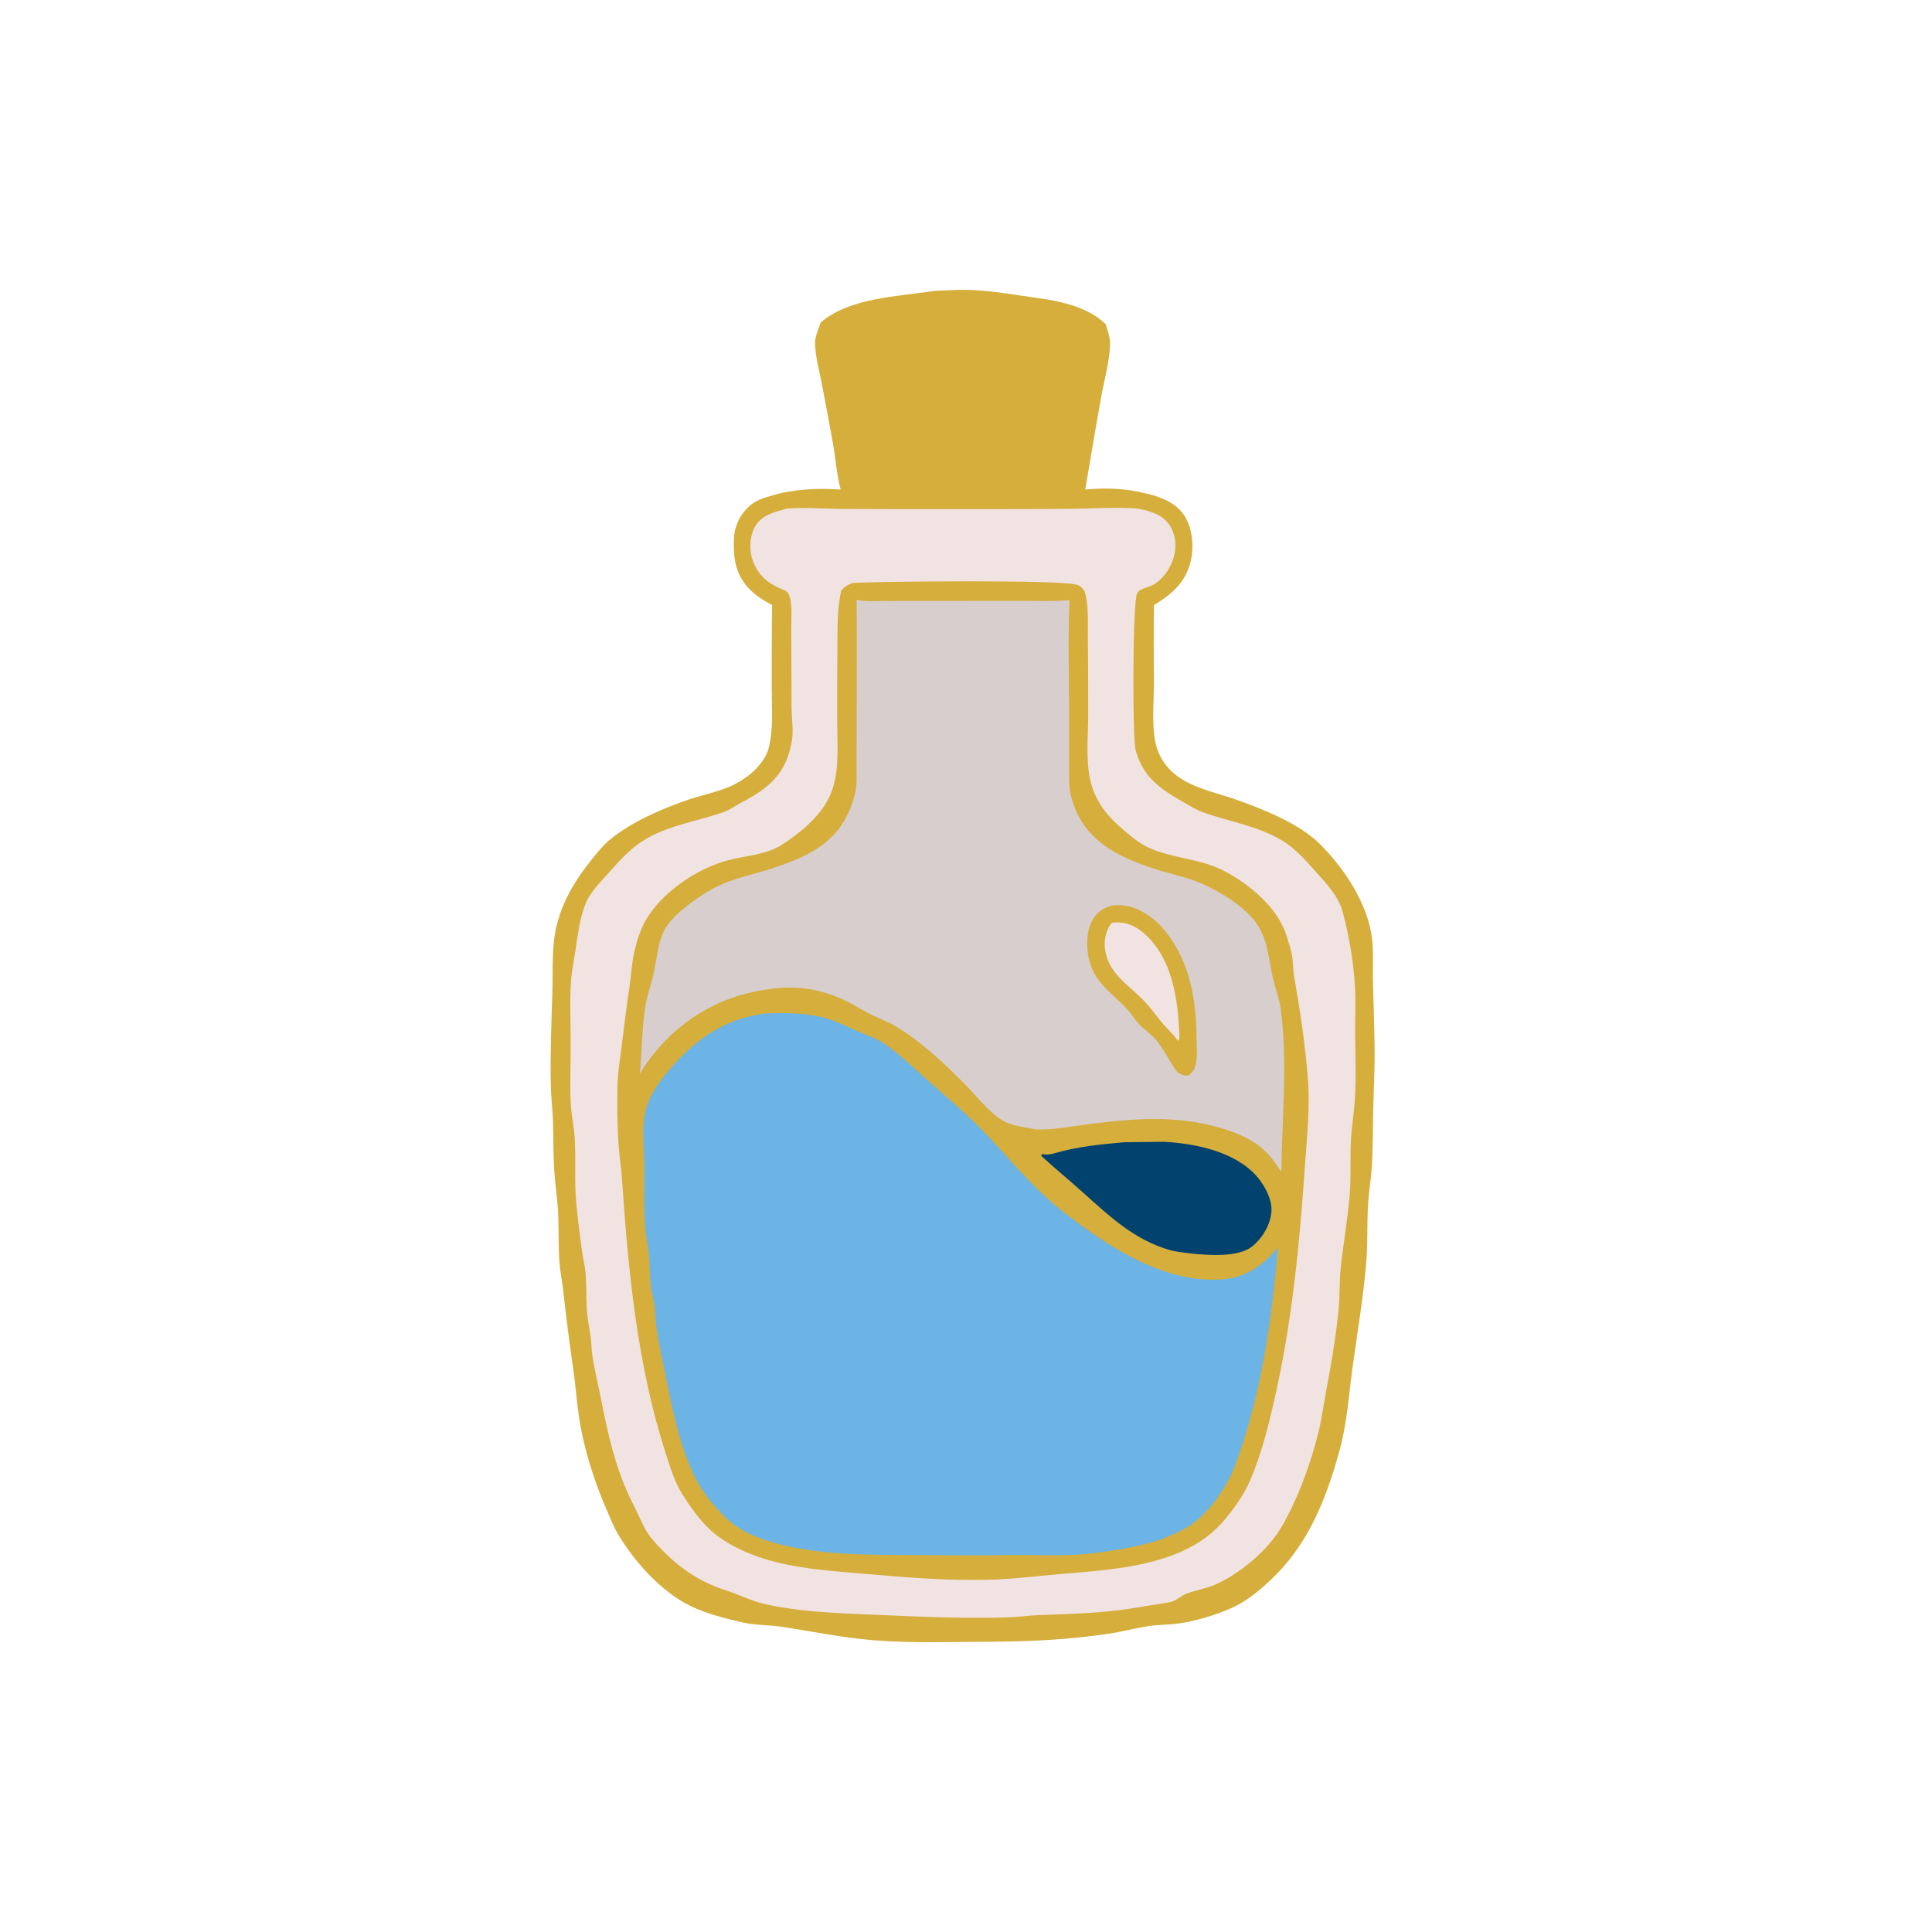
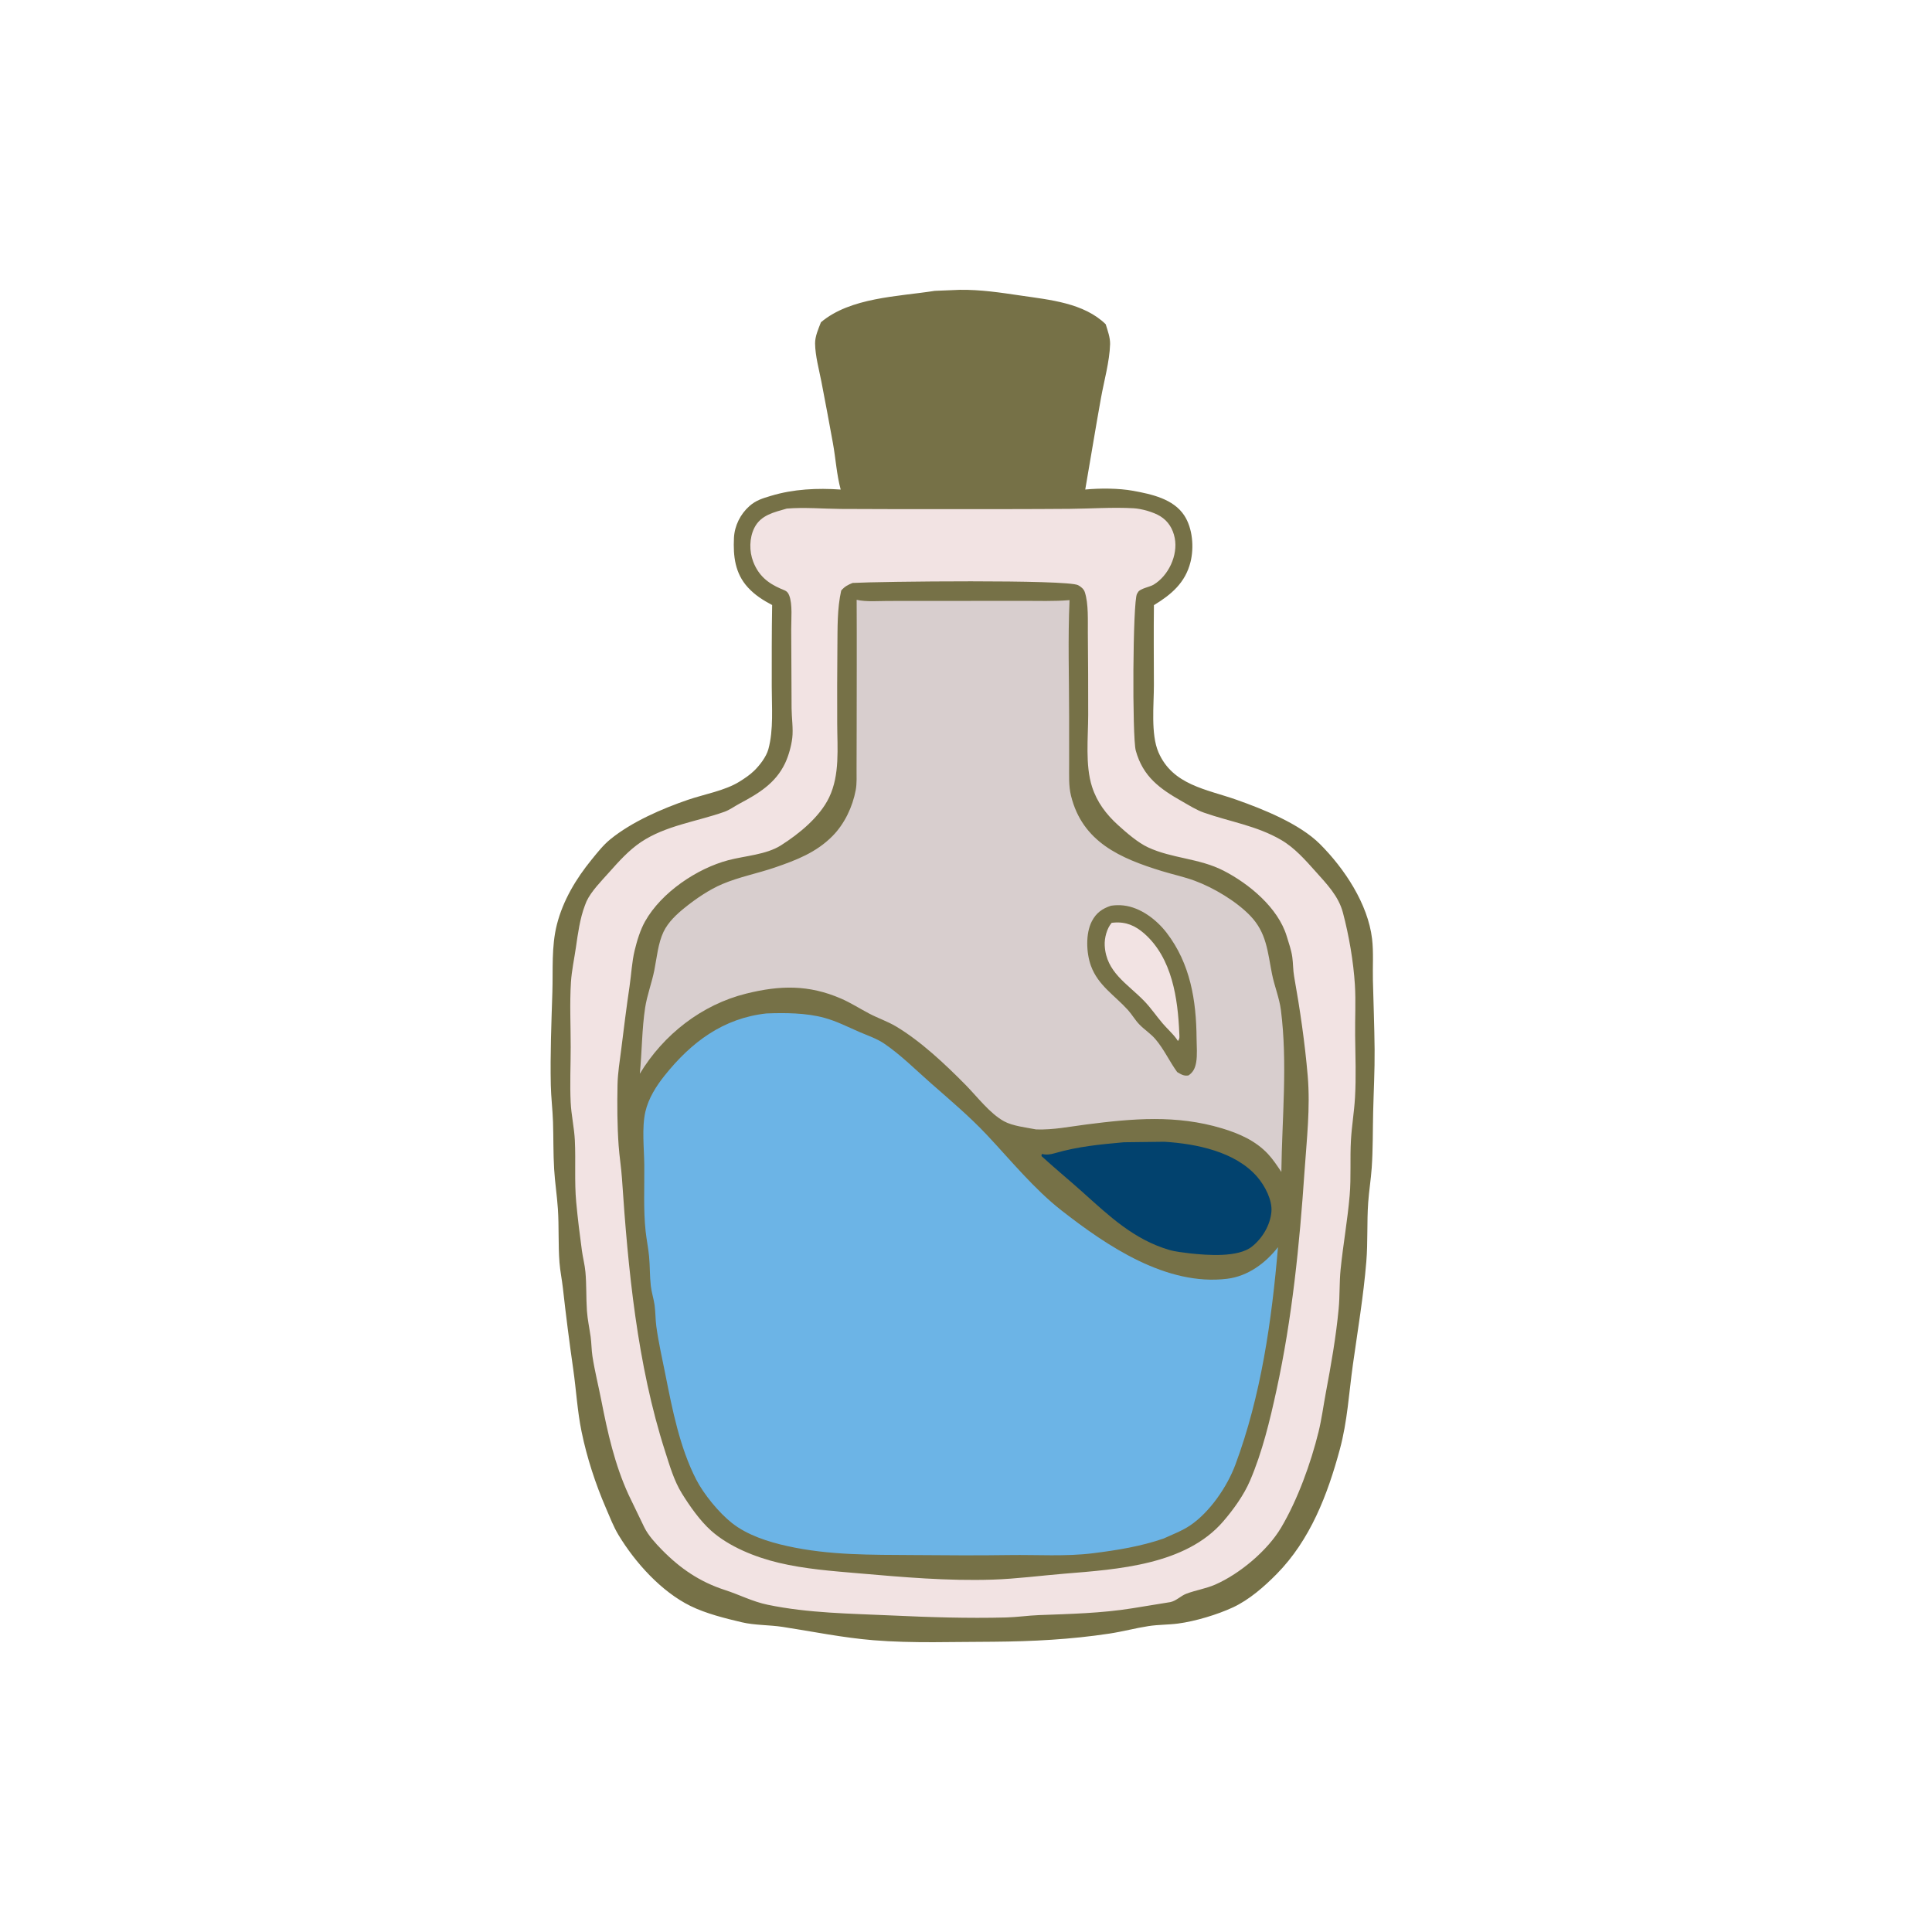
<svg xmlns="http://www.w3.org/2000/svg" width="200" height="200" viewBox="0 0 200 200" fill="none">
  <path d="M80.795 51.744H87.424H111.818H118.712L122.159 54.13L122.689 58.108L120.568 60.759L118.182 61.82V70.04V74.547L119.242 79.32L123.75 82.502L132.5 85.683L137.538 90.191L140.985 97.88V122.54L138.333 144.547L134.621 156.479L129.053 164.699L118.712 167.35L106.78 168.146L94.318 168.941L84.772 168.146L74.697 166.024L67.007 160.721L61.969 152.502L59.318 137.653L57.992 126.782V100.797V95.759L61.174 90.987L65.947 86.214L76.022 82.767L80.265 78.259V61.82L77.613 59.964L76.818 57.578V54.13L80.795 51.744Z" fill="#F2E3E3" />
  <path d="M85.037 104.506L80.795 103.711L71.249 106.628L65.416 113.787V118.294L67.007 138.181L70.189 150.908L74.431 157.802L80.795 161.249L94.052 162.575L116.59 161.249L125.075 157.802L130.113 148.787L132.499 137.12L133.295 125.188L130.908 129.165L127.461 130.756H120.037L110.492 124.393L101.742 115.378L91.666 106.628L85.037 104.506Z" fill="#6CB4E6" />
  <path d="M117.916 117.234L107.31 118.03L105.719 118.825L110.226 123.863L119.507 130.492H124.014H128.787L131.704 127.575L132.764 123.863L130.643 120.681L125.87 118.03L117.916 117.234Z" fill="#02426E" />
-   <path d="M87.424 78.257L87.954 62.348V61.553H111.553V81.704L117.651 88.333L125.871 90.454L131.704 95.227L133.03 100.265L134.356 112.727L133.03 125.189L129.583 119.621L120.303 116.704L106.78 118.03V120.416L96.704 110.871L89.28 105.038L81.326 103.447L73.636 105.833L67.538 111.401L65.151 113.522L66.212 100L68.598 94.166L73.636 90.984L81.326 88.333L86.629 83.826L87.424 78.257Z" fill="#D8CECE" />
-   <path d="M118.447 95.225L115.53 94.43L113.939 95.225L113.144 98.142L115 101.589L119.772 106.362L122.689 109.278L122.159 101.589L120.303 97.612L118.447 95.225Z" fill="#F2E3E3" />
-   <path d="M85.037 35.57L85.833 33.714L90.87 31.592L100.151 30.797L111.817 32.388L114.204 34.774L111.817 48.827V51.744H88.219L85.037 35.57Z" fill="#D5AE3B" />
-   <path d="M96.77 30.108L99.362 30.002C101.523 29.976 103.544 30.283 105.671 30.597C108.659 31.038 112.199 31.354 114.462 33.565C114.662 34.213 114.937 34.95 114.916 35.634C114.861 37.433 114.29 39.437 113.97 41.215C113.402 44.368 112.893 47.522 112.344 50.676C113.849 50.53 115.811 50.535 117.298 50.807C119.208 51.157 121.471 51.641 122.599 53.367C123.462 54.686 123.618 56.667 123.241 58.178C122.704 60.328 121.259 61.544 119.454 62.645C119.42 65.396 119.444 68.15 119.451 70.901C119.456 72.923 119.111 75.995 119.923 77.874C121.395 81.277 124.894 81.694 128.002 82.791C130.767 83.767 134.54 85.275 136.646 87.382C139.177 89.914 141.609 93.567 142.037 97.193C142.2 98.578 142.088 100.066 142.123 101.467C142.181 103.861 142.277 106.249 142.299 108.644C142.318 110.829 142.199 112.972 142.148 115.148C142.104 117.049 142.131 118.98 142.001 120.876C141.919 122.081 141.719 123.279 141.635 124.485C141.492 126.515 141.607 128.564 141.442 130.591C141.151 134.151 140.548 137.726 140.052 141.263C139.638 144.213 139.487 147.119 138.704 150.017C137.431 154.735 135.639 159.414 132.154 162.949C130.865 164.256 129.322 165.606 127.651 166.388C126.033 167.144 123.713 167.839 121.952 168.069C120.933 168.202 119.911 168.176 118.886 168.334C117.532 168.543 116.204 168.903 114.853 169.108C110.822 169.719 106.92 169.917 102.848 169.952C98.728 169.952 94.5 170.132 90.397 169.794C87.214 169.532 84.169 168.902 81.028 168.417C79.628 168.201 78.164 168.259 76.788 167.936C75.066 167.53 73.069 167.033 71.48 166.251C68.454 164.76 65.765 161.771 64.04 158.923C63.511 158.051 63.132 157.055 62.728 156.121C61.641 153.605 60.753 150.888 60.203 148.201C59.764 146.063 59.648 143.879 59.339 141.727C58.939 138.936 58.583 136.155 58.272 133.354C58.173 132.462 57.985 131.579 57.917 130.684C57.776 128.841 57.875 126.979 57.752 125.133C57.661 123.755 57.443 122.387 57.363 121.008C57.268 119.394 57.3 117.772 57.248 116.156C57.207 114.878 57.046 113.603 57.019 112.327C56.951 109.128 57.079 105.919 57.181 102.723C57.256 100.386 57.071 97.993 57.647 95.717C58.281 93.215 59.629 90.968 61.245 88.987C61.841 88.256 62.44 87.487 63.174 86.888C65.395 85.075 68.513 83.724 71.208 82.798C72.888 82.221 75.043 81.851 76.543 80.918C77.082 80.582 77.618 80.227 78.074 79.782C78.647 79.223 79.323 78.347 79.539 77.564C80.094 75.544 79.89 73.169 79.891 71.085C79.891 68.267 79.882 65.45 79.932 62.633C78.987 62.13 78.163 61.615 77.43 60.819C76.087 59.36 75.889 57.574 75.979 55.682C76.04 54.43 76.641 53.221 77.58 52.39C78.269 51.781 78.947 51.589 79.802 51.331C82.138 50.623 84.597 50.509 87.028 50.679C86.606 49.128 86.513 47.464 86.224 45.879C85.838 43.76 85.445 41.638 85.034 39.524C84.787 38.255 84.396 36.849 84.377 35.562C84.367 34.821 84.721 34.04 84.983 33.361C88.04 30.78 92.968 30.705 96.77 30.108ZM81.446 52.648C80.133 53.032 78.754 53.306 78.085 54.653C77.564 55.7 77.554 57.07 77.971 58.144C78.531 59.588 79.476 60.362 80.862 60.962C81.282 61.144 81.504 61.163 81.693 61.628C82.059 62.532 81.898 64.147 81.906 65.141C81.929 67.867 81.924 70.594 81.944 73.32C81.951 74.277 82.127 75.467 82.016 76.395C81.916 77.219 81.642 78.219 81.286 78.979C80.293 81.097 78.496 82.158 76.527 83.207C75.997 83.49 75.542 83.842 74.969 84.045C72.118 85.055 68.913 85.455 66.347 87.176C65.1 88.013 64.054 89.18 63.061 90.297C62.293 91.161 61.198 92.261 60.712 93.315L60.608 93.58L60.541 93.753C60.04 95.066 59.82 96.67 59.62 98.062C59.447 99.26 59.18 100.476 59.104 101.683C58.965 103.891 59.08 106.168 59.078 108.383C59.078 110.284 58.985 112.21 59.075 114.108C59.138 115.433 59.445 116.734 59.508 118.057C59.611 120.172 59.455 122.344 59.649 124.445C59.801 126.094 60.015 127.82 60.238 129.463C60.338 130.2 60.535 130.921 60.602 131.663C60.725 132.999 60.667 134.35 60.758 135.688C60.82 136.595 61.02 137.496 61.144 138.397C61.235 139.059 61.227 139.733 61.328 140.393C61.562 141.917 61.951 143.454 62.248 144.97C62.9 148.31 63.635 151.6 65.064 154.724L66.705 158.124C67.122 158.961 67.866 159.768 68.519 160.435C70.414 162.37 72.454 163.761 75.04 164.595C76.567 165.089 77.891 165.796 79.472 166.124C83.704 167.001 87.98 167.031 92.272 167.231C96.247 167.415 100.147 167.542 104.134 167.44C105.277 167.411 106.405 167.239 107.541 167.196C110.798 167.071 113.999 167.007 117.226 166.488L121.16 165.848C121.788 165.711 122.222 165.206 122.808 164.983C123.778 164.614 124.819 164.463 125.789 164.041C128.335 162.93 131.211 160.518 132.623 158.136C134.329 155.257 135.694 151.48 136.494 148.23C136.821 146.899 136.995 145.535 137.247 144.189C137.792 141.291 138.301 138.412 138.579 135.472C138.706 134.125 138.642 132.763 138.778 131.416C139.036 128.861 139.497 126.323 139.716 123.758C139.878 121.865 139.741 119.95 139.848 118.052C139.931 116.573 140.184 115.105 140.269 113.626C140.393 111.497 140.309 109.328 140.283 107.195C140.262 105.461 140.364 103.686 140.259 101.959C140.11 99.533 139.64 96.824 139.017 94.469C138.563 92.754 137.34 91.504 136.184 90.21C135.125 89.024 134.011 87.758 132.625 86.951C130.093 85.476 127.329 85.072 124.631 84.124C123.844 83.849 123.113 83.379 122.389 82.97C120.065 81.656 118.32 80.403 117.575 77.701C117.197 76.331 117.257 62.244 117.703 61.472L117.764 61.378L117.814 61.288C118.052 60.911 119.002 60.776 119.417 60.527C120.958 59.605 121.956 57.481 121.609 55.7C121.423 54.747 120.94 53.949 120.106 53.436C119.406 53.006 118.174 52.661 117.356 52.615C115.194 52.492 112.934 52.657 110.759 52.675C106.495 52.71 102.229 52.704 97.964 52.704C94.326 52.703 90.687 52.711 87.05 52.685C85.208 52.671 83.273 52.497 81.446 52.648ZM95.198 31.887C92.722 32.277 89.92 32.425 87.632 33.502C87.103 33.752 86.522 33.991 86.119 34.423C85.851 34.953 85.904 35.716 85.988 36.293C86.111 37.136 86.459 38.007 86.654 38.847C87.299 41.621 87.871 44.442 88.289 47.257C88.465 48.442 88.727 49.44 88.662 50.658C90.625 50.41 92.686 50.543 94.665 50.547C97.92 50.553 101.175 50.55 104.431 50.552C106.421 50.558 108.703 50.343 110.653 50.671C110.628 49.264 110.907 47.937 111.141 46.557C111.538 44.218 111.976 41.869 112.51 39.556C112.904 37.85 113.476 36.187 113.416 34.418C112.467 33.886 111.523 33.353 110.483 33.018C106.879 31.858 102.871 31.79 99.128 31.798C97.834 31.801 96.483 31.726 95.198 31.887Z" fill="#D5AE3B" />
-   <path d="M88.257 60.346C90.975 60.191 110.455 59.975 111.604 60.577C111.889 60.726 112.188 60.972 112.292 61.281C112.697 62.485 112.6 64.277 112.613 65.561C112.642 68.382 112.651 71.202 112.648 74.023C112.646 76.36 112.329 79.2 113.043 81.435C113.557 83.043 114.517 84.31 115.761 85.433C116.627 86.216 117.78 87.221 118.84 87.717C121.319 88.875 124.14 88.842 126.645 90.124C129.299 91.483 132.299 93.963 133.195 96.9C133.41 97.605 133.672 98.338 133.776 99.069C133.87 99.734 133.848 100.416 133.966 101.076C134.574 104.486 135.078 107.923 135.373 111.377C135.655 114.673 135.267 117.976 135.043 121.256C134.526 128.857 133.763 136.473 132.136 143.931C131.451 147.075 130.677 150.298 129.406 153.269C128.76 154.778 127.689 156.262 126.62 157.502C122.741 162 115.708 162.457 110.213 162.904C107.738 163.108 105.243 163.441 102.763 163.522C98.076 163.674 93.523 163.27 88.868 162.868C86.111 162.63 83.321 162.424 80.619 161.78C78.193 161.202 75.482 160.123 73.606 158.448C72.462 157.426 71.386 155.892 70.586 154.597C69.763 153.267 69.331 151.736 68.855 150.257C65.955 141.244 65.014 131.376 64.383 121.972C64.307 120.843 64.12 119.717 64.04 118.583C63.893 116.503 63.883 114.372 63.925 112.288C63.95 111.061 64.154 109.868 64.305 108.654C64.579 106.451 64.846 104.29 65.172 102.09C65.354 100.862 65.408 99.582 65.701 98.375C65.944 97.376 66.279 96.264 66.784 95.369C68.465 92.388 72.141 89.903 75.408 89.043C77.119 88.594 79.315 88.478 80.834 87.516C82.714 86.325 84.867 84.572 85.834 82.541C86.954 80.193 86.675 77.465 86.668 74.937C86.66 72.279 86.656 69.619 86.686 66.961C86.708 65.014 86.653 63.041 87.081 61.131C87.442 60.712 87.761 60.551 88.257 60.346ZM79.342 104.911C74.853 105.405 71.56 107.889 68.808 111.33C67.932 112.426 67.123 113.704 66.807 115.086C66.427 116.747 66.679 118.912 66.696 120.627C66.717 122.867 66.592 125.248 66.835 127.471C66.93 128.344 67.113 129.209 67.194 130.083C67.287 131.088 67.256 132.106 67.37 133.108C67.446 133.783 67.666 134.431 67.761 135.102C67.862 135.829 67.842 136.573 67.941 137.301C68.163 138.948 68.548 140.62 68.872 142.251C69.593 145.879 70.358 149.829 72.069 153.159C72.852 154.683 74.423 156.6 75.772 157.665C77.368 158.925 79.541 159.617 81.501 160.049C85.907 161.022 90.174 160.945 94.643 160.979C97.939 161.004 101.188 161.029 104.486 160.979C107.348 160.935 110.302 161.147 113.154 160.79C115.625 160.48 118.103 160.084 120.462 159.266C121.367 158.851 122.388 158.465 123.211 157.907C125.244 156.531 127.035 153.902 127.881 151.635C130.546 144.489 131.654 136.681 132.295 129.108C130.999 130.765 129.179 132.116 127.036 132.378C120.751 133.146 114.617 129.002 109.875 125.297C107.053 123.092 104.608 120.088 102.157 117.481C100.376 115.584 98.317 113.849 96.363 112.132C94.783 110.744 93.279 109.224 91.534 108.035C90.75 107.501 89.799 107.193 88.931 106.815C87.736 106.295 86.598 105.708 85.331 105.363C83.445 104.849 81.284 104.838 79.342 104.911ZM88.679 62.092C88.703 66.561 88.683 71.029 88.681 75.498C88.68 76.861 88.68 78.225 88.67 79.588C88.665 80.305 88.715 81.087 88.582 81.793C88.257 83.525 87.429 85.277 86.192 86.533C84.502 88.251 82.431 89.043 80.206 89.805C78.412 90.419 76.523 90.778 74.776 91.517C73.427 92.088 72.038 93.035 70.899 93.953C70.04 94.645 69.176 95.447 68.689 96.457C68.124 97.631 67.987 99.166 67.736 100.434C67.481 101.72 66.979 103.038 66.784 104.311C66.443 106.54 66.458 108.897 66.232 111.152C68.681 107.096 72.655 103.995 77.255 102.856C80.746 101.991 83.718 101.921 87.067 103.375C88.073 103.811 89.016 104.419 89.987 104.929C90.898 105.408 91.885 105.736 92.77 106.265C95.343 107.805 97.859 110.182 99.959 112.311C101.148 113.516 102.449 115.253 103.931 116.073C104.825 116.567 106.268 116.724 107.27 116.919C109.055 116.974 110.69 116.633 112.447 116.407C117.266 115.788 121.776 115.388 126.489 116.803C128.273 117.339 129.972 118.082 131.262 119.461C131.786 120.023 132.214 120.681 132.644 121.316C132.711 115.765 133.305 110.072 132.596 104.546C132.438 103.313 131.923 102.063 131.677 100.829C131.219 98.529 131.128 96.553 129.404 94.778C127.947 93.276 125.631 91.9 123.687 91.179C122.583 90.769 121.409 90.523 120.283 90.177C115.98 88.856 112.057 87.169 110.871 82.382C110.614 81.347 110.68 80.244 110.676 79.185C110.669 77.492 110.675 75.799 110.674 74.106C110.673 70.126 110.538 66.1 110.718 62.125C109.114 62.261 107.469 62.198 105.858 62.2C103.151 62.204 100.444 62.205 97.737 62.208C95.793 62.21 93.848 62.211 91.903 62.211C90.868 62.211 89.687 62.322 88.679 62.092ZM116.346 118.246C113.872 118.47 111.596 118.682 109.194 119.378C108.701 119.521 108.345 119.565 107.841 119.463L107.81 119.674C109.201 120.948 110.656 122.141 112.058 123.398C114.806 125.863 117.363 128.307 121.017 129.384C121.714 129.59 122.469 129.651 123.189 129.749C124.952 129.939 128.153 130.2 129.603 129.045C130.683 128.184 131.49 126.833 131.615 125.447C131.725 124.234 130.936 122.745 130.152 121.834C127.896 119.216 123.837 118.399 120.538 118.195L116.346 118.246Z" fill="#D5AE3B" />
-   <path d="M115.009 93.761C115.438 93.694 115.879 93.685 116.31 93.734C118.065 93.934 119.721 95.198 120.766 96.559C123.222 99.757 123.839 103.561 123.868 107.497C123.874 108.288 123.961 109.221 123.823 109.988C123.717 110.577 123.52 110.994 123.034 111.327C122.545 111.415 122.263 111.214 121.86 110.98C121.06 109.878 120.498 108.615 119.606 107.571C119.126 107.009 118.484 106.599 117.967 106.074C117.512 105.613 117.195 105.035 116.763 104.556C115.379 103.027 113.671 102.01 112.932 99.98C112.451 98.659 112.362 96.647 113.029 95.365C113.477 94.502 114.103 94.056 115.009 93.761ZM115.08 95.53C114.577 96.11 114.318 97.107 114.359 97.88C114.505 100.649 116.706 101.828 118.447 103.626C119.142 104.344 119.704 105.183 120.353 105.941C120.819 106.487 121.352 106.95 121.782 107.53L121.934 107.761C122.149 107.523 122.091 107.263 122.078 106.952C121.931 103.349 121.333 99.18 118.46 96.646C117.524 95.821 116.551 95.402 115.302 95.508L115.08 95.53Z" fill="#D5AE3B" />
+   <path d="M87.425 78.257L87.955 62.348V61.553H111.554V81.704L117.652 88.333L125.872 90.454L131.705 95.227L133.031 100.265L134.357 112.727L133.031 125.189L129.584 119.621L120.304 116.704L106.781 118.03V120.416L96.705 110.871L89.281 105.038L81.326 103.447L73.637 105.833L67.539 111.401L65.152 113.522L66.213 100L68.599 94.166L73.637 90.984L81.326 88.333L86.629 83.826L87.425 78.257Z" fill="#D8CECE" />
+   <path d="M118.448 95.225L115.531 94.43L113.94 95.225L113.145 98.142L115.001 101.589L119.773 106.362L122.69 109.278L122.16 101.589L120.304 97.612L118.448 95.225Z" fill="#F2E3E3" />
+   <path d="M85.037 35.57L85.833 33.714L90.87 31.592L100.151 30.797L111.817 32.388L114.204 34.774L111.817 48.827V51.744H88.219L85.037 35.57Z" fill="#767147" />
+   <path d="M96.77 30.108L99.362 30.002C101.523 29.976 103.544 30.283 105.671 30.597C108.659 31.038 112.199 31.354 114.462 33.565C114.662 34.213 114.937 34.95 114.916 35.634C114.861 37.433 114.29 39.437 113.97 41.215C113.402 44.368 112.893 47.522 112.344 50.676C113.849 50.53 115.811 50.535 117.298 50.807C119.208 51.157 121.471 51.641 122.599 53.367C123.462 54.686 123.618 56.667 123.241 58.178C122.704 60.328 121.259 61.544 119.454 62.645C119.42 65.396 119.444 68.15 119.451 70.901C119.456 72.923 119.111 75.995 119.923 77.874C121.395 81.277 124.894 81.694 128.002 82.791C130.767 83.767 134.54 85.275 136.646 87.382C139.177 89.914 141.609 93.567 142.037 97.193C142.2 98.578 142.088 100.066 142.123 101.467C142.181 103.861 142.277 106.249 142.299 108.644C142.318 110.829 142.199 112.972 142.148 115.148C142.104 117.049 142.131 118.98 142.001 120.876C141.919 122.081 141.719 123.279 141.635 124.485C141.492 126.515 141.607 128.564 141.442 130.591C141.151 134.151 140.548 137.726 140.052 141.263C139.638 144.213 139.487 147.119 138.704 150.017C137.431 154.735 135.639 159.414 132.154 162.949C130.865 164.256 129.322 165.606 127.651 166.388C126.033 167.144 123.713 167.839 121.952 168.069C120.933 168.202 119.911 168.176 118.886 168.334C117.532 168.543 116.204 168.903 114.853 169.108C110.822 169.719 106.92 169.917 102.848 169.952C98.728 169.952 94.5 170.132 90.397 169.794C87.214 169.532 84.169 168.902 81.028 168.417C79.628 168.201 78.164 168.259 76.788 167.936C75.066 167.53 73.069 167.033 71.48 166.251C68.454 164.76 65.765 161.771 64.04 158.923C63.511 158.051 63.132 157.055 62.728 156.121C61.641 153.605 60.753 150.888 60.203 148.201C59.764 146.063 59.648 143.879 59.339 141.727C58.939 138.936 58.583 136.155 58.272 133.354C58.173 132.462 57.985 131.579 57.917 130.684C57.776 128.841 57.875 126.979 57.752 125.133C57.661 123.755 57.443 122.387 57.363 121.008C57.268 119.394 57.3 117.772 57.248 116.156C57.207 114.878 57.046 113.603 57.019 112.327C56.951 109.128 57.079 105.919 57.181 102.723C57.256 100.386 57.071 97.993 57.647 95.717C58.281 93.215 59.629 90.968 61.245 88.987C61.841 88.256 62.44 87.487 63.174 86.888C65.395 85.075 68.513 83.724 71.208 82.798C72.888 82.221 75.043 81.851 76.543 80.918C77.082 80.582 77.618 80.227 78.074 79.782C78.647 79.223 79.323 78.347 79.539 77.564C80.094 75.544 79.89 73.169 79.891 71.085C79.891 68.267 79.882 65.45 79.932 62.633C78.987 62.13 78.163 61.615 77.43 60.819C76.087 59.36 75.889 57.574 75.979 55.682C76.04 54.43 76.641 53.221 77.58 52.39C78.269 51.781 78.947 51.589 79.802 51.331C82.138 50.623 84.597 50.509 87.028 50.679C86.606 49.128 86.513 47.464 86.224 45.879C85.838 43.76 85.445 41.638 85.034 39.524C84.787 38.255 84.396 36.849 84.377 35.562C84.367 34.821 84.721 34.04 84.983 33.361C88.04 30.78 92.968 30.705 96.77 30.108ZM81.446 52.648C80.133 53.032 78.754 53.306 78.085 54.653C77.564 55.7 77.554 57.07 77.971 58.144C78.531 59.588 79.476 60.362 80.862 60.962C81.282 61.144 81.504 61.163 81.693 61.628C82.059 62.532 81.898 64.147 81.906 65.141C81.929 67.867 81.924 70.594 81.944 73.32C81.951 74.277 82.127 75.467 82.016 76.395C81.916 77.219 81.642 78.219 81.286 78.979C80.293 81.097 78.496 82.158 76.527 83.207C75.997 83.49 75.542 83.842 74.969 84.045C72.118 85.055 68.913 85.455 66.347 87.176C65.1 88.013 64.054 89.18 63.061 90.297C62.293 91.161 61.198 92.261 60.712 93.315L60.608 93.58L60.541 93.753C60.04 95.066 59.82 96.67 59.62 98.062C59.447 99.26 59.18 100.476 59.104 101.683C58.965 103.891 59.08 106.168 59.078 108.383C59.078 110.284 58.985 112.21 59.075 114.108C59.138 115.433 59.445 116.734 59.508 118.057C59.611 120.172 59.455 122.344 59.649 124.445C59.801 126.094 60.015 127.82 60.238 129.463C60.338 130.2 60.535 130.921 60.602 131.663C60.725 132.999 60.667 134.35 60.758 135.688C60.82 136.595 61.02 137.496 61.144 138.397C61.235 139.059 61.227 139.733 61.328 140.393C61.562 141.917 61.951 143.454 62.248 144.97C62.9 148.31 63.635 151.6 65.064 154.724L66.705 158.124C67.122 158.961 67.866 159.768 68.519 160.435C70.414 162.37 72.454 163.761 75.04 164.595C76.567 165.089 77.891 165.796 79.472 166.124C83.704 167.001 87.98 167.031 92.272 167.231C96.247 167.415 100.147 167.542 104.134 167.44C105.277 167.411 106.405 167.239 107.541 167.196C110.798 167.071 113.999 167.007 117.226 166.488L121.16 165.848C121.788 165.711 122.222 165.206 122.808 164.983C123.778 164.614 124.819 164.463 125.789 164.041C128.335 162.93 131.211 160.518 132.623 158.136C134.329 155.257 135.694 151.48 136.494 148.23C136.821 146.899 136.995 145.535 137.247 144.189C137.792 141.291 138.301 138.412 138.579 135.472C138.706 134.125 138.642 132.763 138.778 131.416C139.036 128.861 139.497 126.323 139.716 123.758C139.878 121.865 139.741 119.95 139.848 118.052C139.931 116.573 140.184 115.105 140.269 113.626C140.393 111.497 140.309 109.328 140.283 107.195C140.262 105.461 140.364 103.686 140.259 101.959C140.11 99.533 139.64 96.824 139.017 94.469C138.563 92.754 137.34 91.504 136.184 90.21C135.125 89.024 134.011 87.758 132.625 86.951C130.093 85.476 127.329 85.072 124.631 84.124C123.844 83.849 123.113 83.379 122.389 82.97C120.065 81.656 118.32 80.403 117.575 77.701C117.197 76.331 117.257 62.244 117.703 61.472L117.764 61.378L117.814 61.288C118.052 60.911 119.002 60.776 119.417 60.527C120.958 59.605 121.956 57.481 121.609 55.7C121.423 54.747 120.94 53.949 120.106 53.436C119.406 53.006 118.174 52.661 117.356 52.615C115.194 52.492 112.934 52.657 110.759 52.675C106.495 52.71 102.229 52.704 97.964 52.704C94.326 52.703 90.687 52.711 87.05 52.685C85.208 52.671 83.273 52.497 81.446 52.648ZM95.198 31.887C92.722 32.277 89.92 32.425 87.632 33.502C87.103 33.752 86.522 33.991 86.119 34.423C85.851 34.953 85.904 35.716 85.988 36.293C86.111 37.136 86.459 38.007 86.654 38.847C87.299 41.621 87.871 44.442 88.289 47.257C88.465 48.442 88.727 49.44 88.662 50.658C90.625 50.41 92.686 50.543 94.665 50.547C97.92 50.553 101.175 50.55 104.431 50.552C106.421 50.558 108.703 50.343 110.653 50.671C110.628 49.264 110.907 47.937 111.141 46.557C111.538 44.218 111.976 41.869 112.51 39.556C112.904 37.85 113.476 36.187 113.416 34.418C112.467 33.886 111.523 33.353 110.483 33.018C106.879 31.858 102.871 31.79 99.128 31.798C97.834 31.801 96.483 31.726 95.198 31.887Z" fill="#767147" />
+   <path d="M88.258 60.346C90.976 60.191 110.456 59.975 111.605 60.577C111.89 60.726 112.189 60.972 112.293 61.281C112.698 62.485 112.601 64.277 112.614 65.561C112.643 68.382 112.652 71.202 112.649 74.023C112.647 76.36 112.33 79.2 113.044 81.435C113.558 83.043 114.518 84.31 115.762 85.433C116.628 86.216 117.781 87.221 118.841 87.717C121.32 88.875 124.141 88.842 126.646 90.124C129.3 91.483 132.3 93.963 133.196 96.9C133.411 97.605 133.673 98.338 133.777 99.069C133.871 99.734 133.849 100.416 133.967 101.076C134.575 104.486 135.079 107.923 135.374 111.377C135.656 114.673 135.268 117.976 135.044 121.256C134.527 128.857 133.764 136.473 132.137 143.931C131.452 147.075 130.678 150.298 129.407 153.269C128.761 154.778 127.69 156.262 126.621 157.502C122.742 162 115.709 162.457 110.214 162.904C107.739 163.108 105.244 163.441 102.764 163.522C98.077 163.674 93.525 163.27 88.869 162.868C86.112 162.63 83.322 162.424 80.62 161.78C78.194 161.202 75.483 160.123 73.607 158.448C72.463 157.426 71.387 155.892 70.587 154.597C69.764 153.267 69.332 151.736 68.856 150.257C65.956 141.244 65.015 131.376 64.384 121.972C64.308 120.843 64.121 119.717 64.041 118.583C63.894 116.503 63.884 114.372 63.926 112.288C63.951 111.061 64.155 109.868 64.306 108.654C64.58 106.451 64.847 104.29 65.173 102.09C65.355 100.862 65.409 99.582 65.702 98.375C65.945 97.376 66.28 96.264 66.785 95.369C68.466 92.388 72.141 89.903 75.409 89.043C77.12 88.594 79.316 88.478 80.835 87.516C82.715 86.325 84.868 84.572 85.835 82.541C86.955 80.193 86.676 77.465 86.668 74.937C86.661 72.279 86.657 69.619 86.687 66.961C86.709 65.014 86.654 63.041 87.082 61.131C87.443 60.712 87.762 60.551 88.258 60.346ZM79.343 104.911C74.854 105.405 71.561 107.889 68.809 111.33C67.933 112.426 67.124 113.704 66.808 115.086C66.428 116.747 66.68 118.912 66.697 120.627C66.718 122.867 66.593 125.248 66.836 127.471C66.931 128.344 67.114 129.209 67.195 130.083C67.288 131.088 67.257 132.106 67.371 133.108C67.447 133.783 67.667 134.431 67.762 135.102C67.864 135.829 67.843 136.573 67.942 137.301C68.164 138.948 68.549 140.62 68.873 142.251C69.594 145.879 70.359 149.829 72.07 153.159C72.853 154.683 74.424 156.6 75.773 157.665C77.369 158.925 79.542 159.617 81.502 160.049C85.908 161.022 90.175 160.945 94.644 160.979C97.94 161.004 101.189 161.029 104.487 160.979C107.349 160.935 110.303 161.147 113.155 160.79C115.626 160.48 118.104 160.084 120.463 159.266C121.368 158.851 122.389 158.465 123.212 157.907C125.245 156.531 127.036 153.902 127.882 151.635C130.547 144.489 131.655 136.681 132.296 129.108C131 130.765 129.18 132.116 127.037 132.378C120.752 133.146 114.618 129.002 109.876 125.297C107.054 123.092 104.609 120.088 102.158 117.481C100.377 115.584 98.318 113.849 96.364 112.132C94.784 110.744 93.28 109.224 91.535 108.035C90.751 107.501 89.8 107.193 88.932 106.815C87.737 106.295 86.599 105.708 85.332 105.363C83.446 104.849 81.285 104.838 79.343 104.911ZM88.68 62.092C88.704 66.561 88.684 71.029 88.682 75.498C88.681 76.861 88.681 78.225 88.671 79.588C88.666 80.305 88.716 81.087 88.583 81.793C88.258 83.525 87.43 85.277 86.193 86.533C84.503 88.251 82.432 89.043 80.207 89.805C78.413 90.419 76.524 90.778 74.777 91.517C73.428 92.088 72.039 93.035 70.9 93.953C70.041 94.645 69.177 95.447 68.69 96.457C68.125 97.631 67.988 99.166 67.737 100.434C67.482 101.72 66.98 103.038 66.785 104.311C66.444 106.54 66.459 108.897 66.233 111.152C68.682 107.096 72.656 103.995 77.256 102.856C80.747 101.991 83.719 101.921 87.068 103.375C88.074 103.811 89.017 104.419 89.988 104.929C90.899 105.408 91.886 105.736 92.771 106.265C95.344 107.805 97.86 110.182 99.96 112.311C101.149 113.516 102.45 115.253 103.932 116.073C104.826 116.567 106.269 116.724 107.271 116.919C109.056 116.974 110.691 116.633 112.448 116.407C117.267 115.788 121.777 115.388 126.49 116.803C128.274 117.339 129.973 118.082 131.263 119.461C131.787 120.023 132.215 120.681 132.645 121.316C132.712 115.765 133.306 110.072 132.597 104.546C132.439 103.313 131.924 102.063 131.678 100.829C131.22 98.529 131.129 96.553 129.405 94.778C127.948 93.276 125.632 91.9 123.688 91.179C122.584 90.769 121.41 90.523 120.284 90.177C115.981 88.856 112.058 87.169 110.872 82.382C110.615 81.347 110.681 80.244 110.677 79.185C110.67 77.492 110.676 75.799 110.675 74.106C110.674 70.126 110.539 66.1 110.719 62.125C109.115 62.261 107.47 62.198 105.859 62.2C103.152 62.204 100.445 62.205 97.737 62.208C95.793 62.21 93.849 62.211 91.904 62.211C90.869 62.211 89.688 62.322 88.68 62.092ZM116.347 118.246C113.873 118.47 111.597 118.682 109.195 119.378C108.702 119.521 108.346 119.565 107.842 119.463L107.811 119.674C109.202 120.948 110.657 122.141 112.059 123.398C114.807 125.863 117.364 128.307 121.018 129.384C121.715 129.59 122.47 129.651 123.19 129.749C124.953 129.939 128.154 130.2 129.604 129.045C130.684 128.184 131.491 126.833 131.616 125.447C131.726 124.234 130.937 122.745 130.153 121.834C127.897 119.216 123.838 118.399 120.539 118.195L116.347 118.246Z" fill="#767147" />
+   <path d="M115.01 93.761C115.439 93.694 115.88 93.685 116.311 93.734C118.066 93.934 119.722 95.198 120.767 96.559C123.223 99.757 123.84 103.561 123.869 107.497C123.875 108.288 123.962 109.221 123.824 109.988C123.718 110.577 123.521 110.994 123.035 111.327C122.546 111.415 122.264 111.214 121.861 110.98C121.061 109.878 120.499 108.615 119.607 107.571C119.127 107.009 118.485 106.599 117.968 106.074C117.513 105.613 117.196 105.035 116.764 104.556C115.38 103.027 113.672 102.01 112.933 99.98C112.452 98.659 112.363 96.647 113.03 95.365C113.478 94.502 114.104 94.056 115.01 93.761ZM115.081 95.53C114.578 96.11 114.319 97.107 114.36 97.88C114.506 100.649 116.707 101.828 118.448 103.626C119.143 104.344 119.705 105.183 120.354 105.941C120.82 106.487 121.353 106.95 121.783 107.53L121.935 107.761C122.15 107.523 122.092 107.263 122.079 106.952C121.932 103.349 121.334 99.18 118.461 96.646C117.525 95.821 116.552 95.402 115.303 95.508L115.081 95.53Z" fill="#767147" />
</svg>
